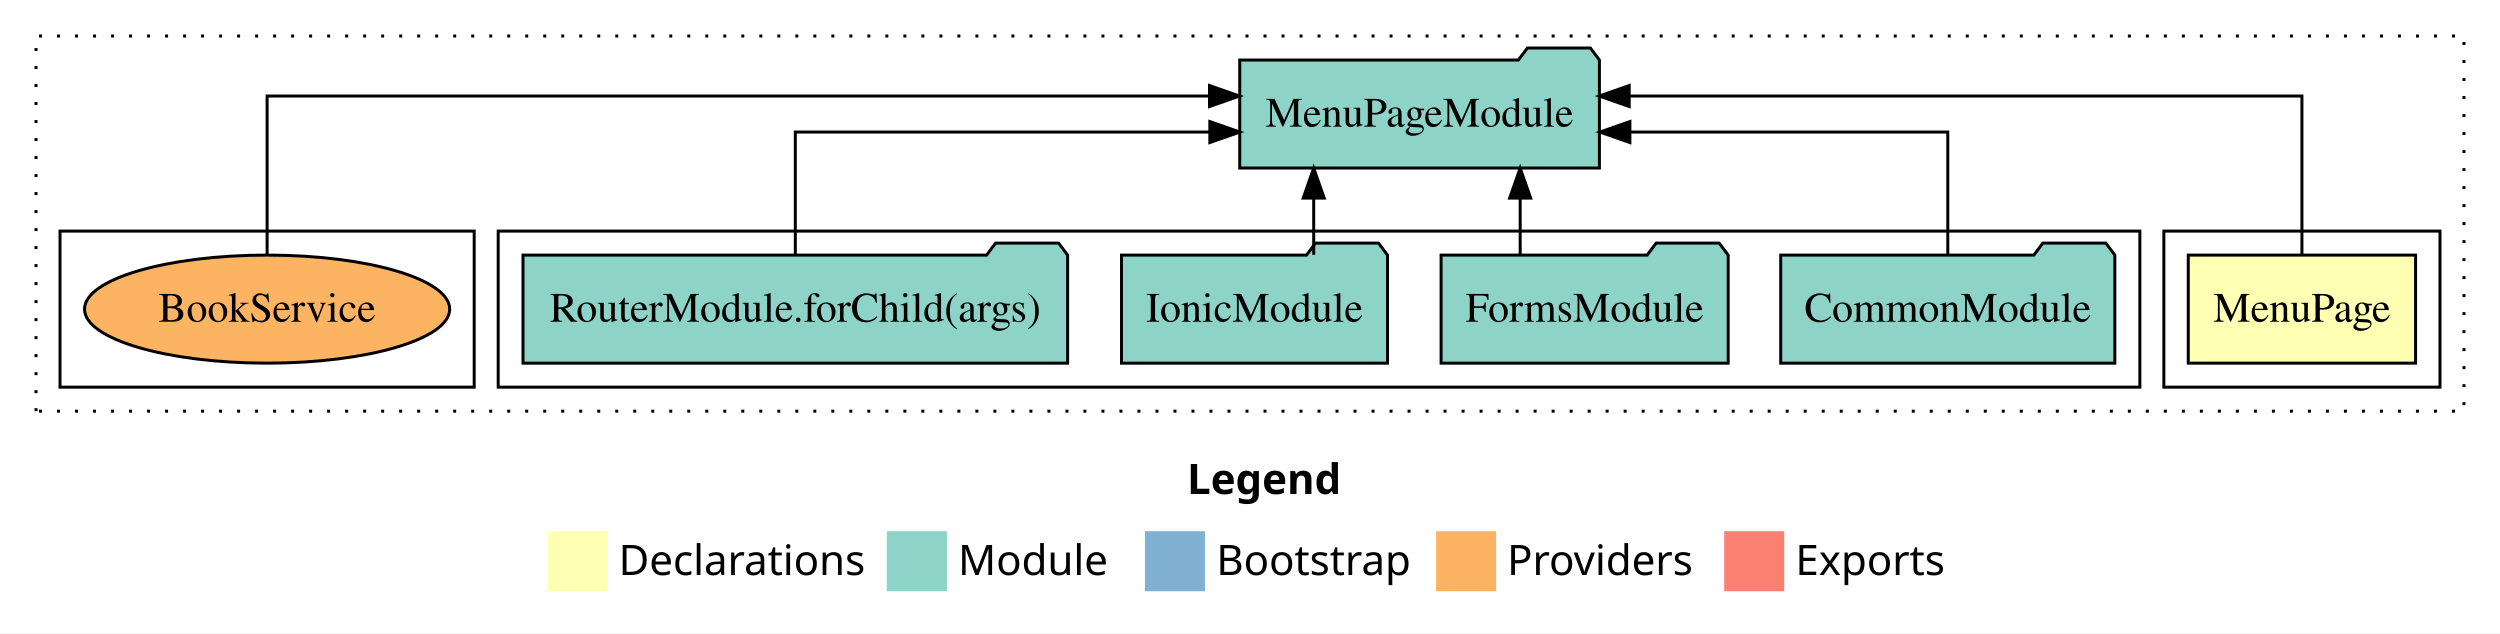
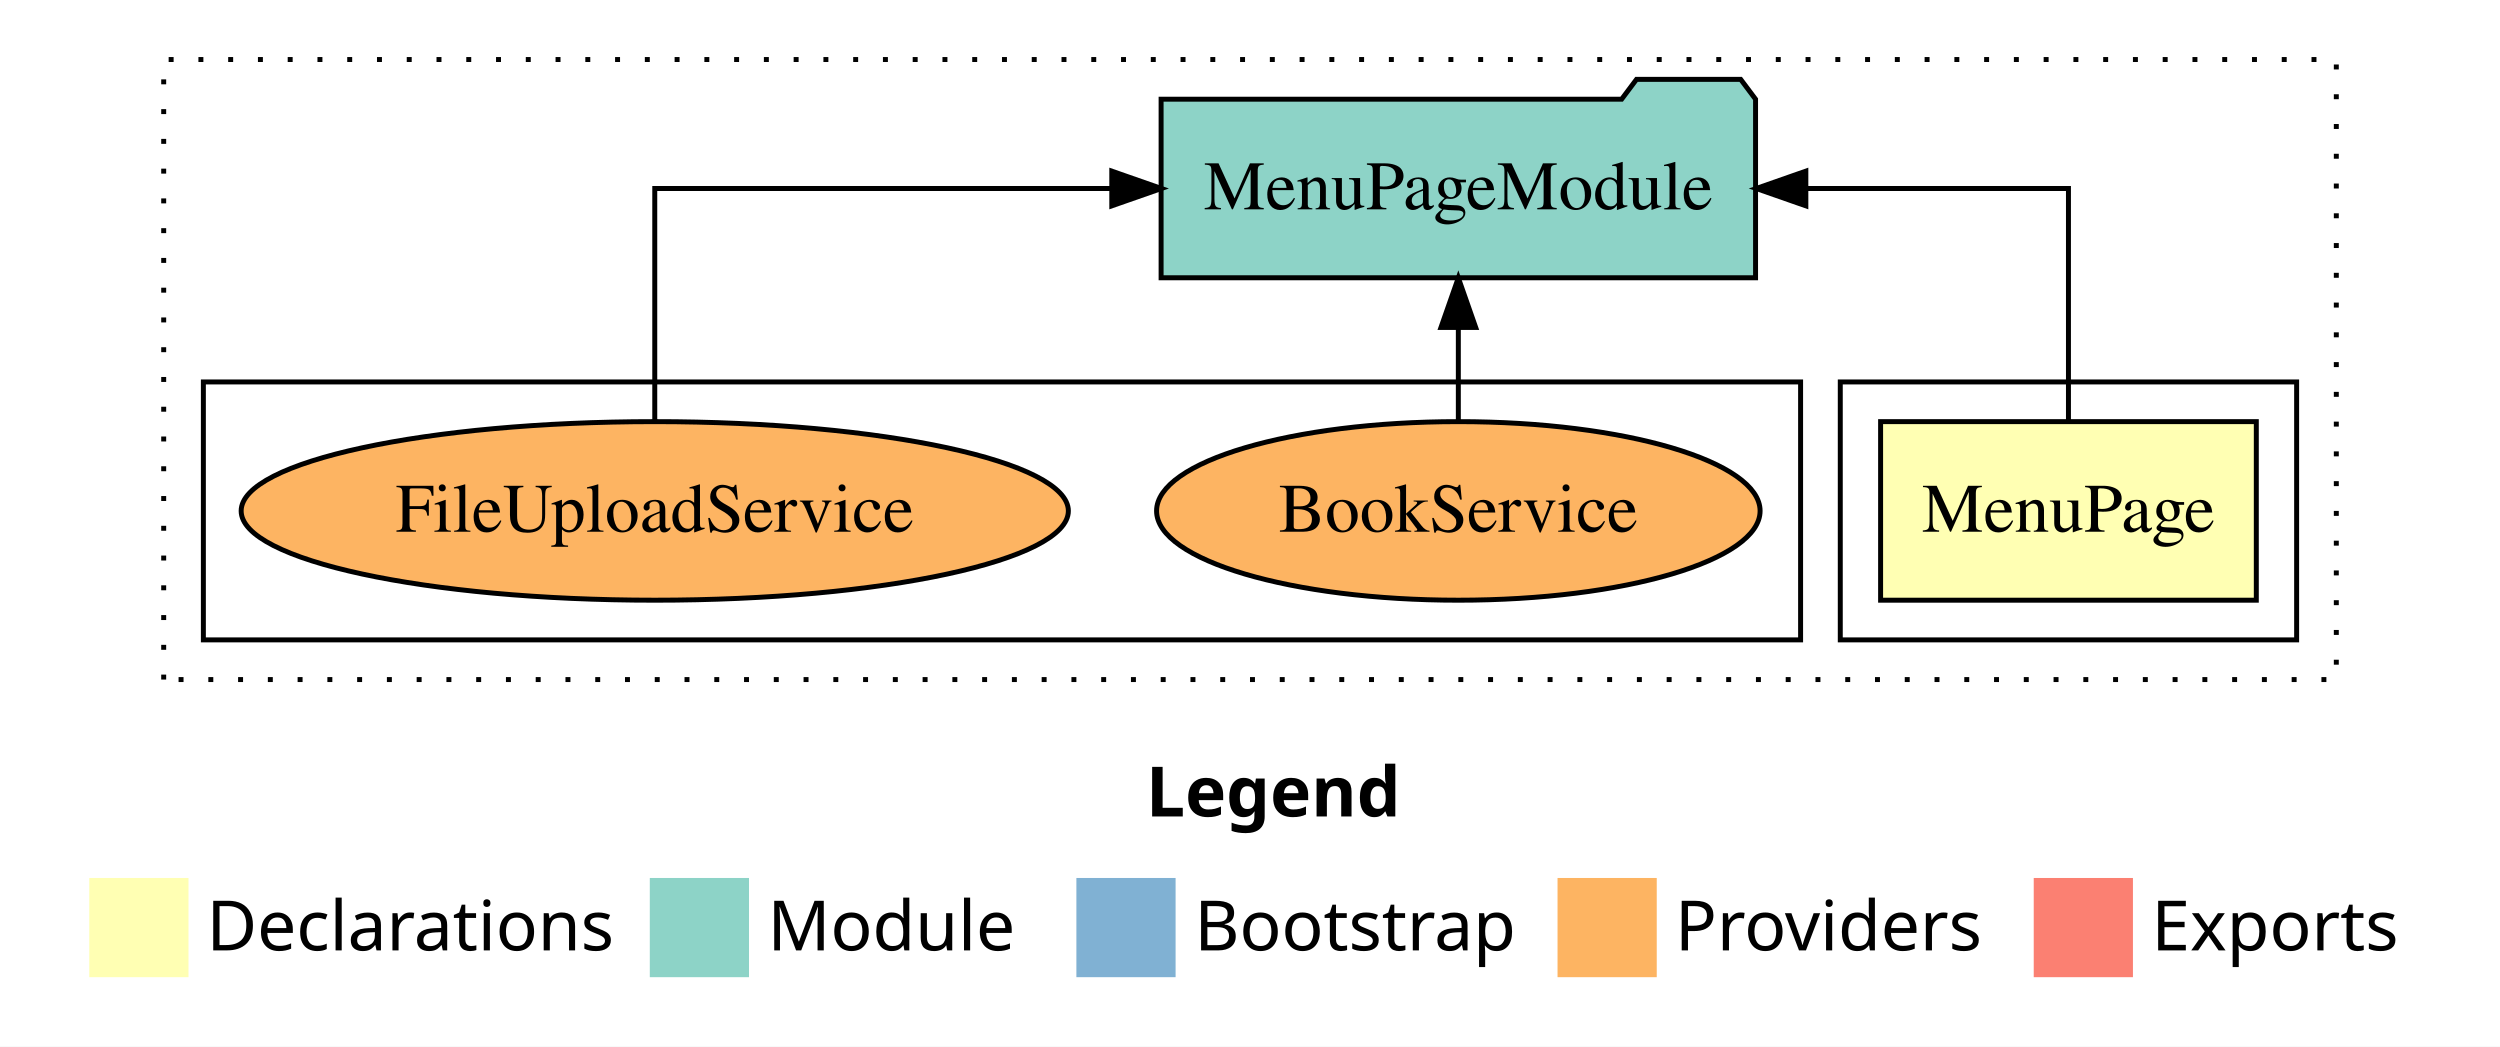
- <svg xmlns="http://www.w3.org/2000/svg" width="833pt" height="211pt" viewBox="0.00 0.00 833.00 211.00">
+ <svg xmlns="http://www.w3.org/2000/svg" width="504pt" height="211pt" viewBox="0.00 0.00 504.00 211.00">
  <g id="graph0" class="graph" transform="scale(1 1) rotate(0) translate(4 207)">
-     <polygon fill="#ffffff" stroke="transparent" points="-4,4 -4,-207 829,-207 829,4 -4,4" />
-     <text text-anchor="start" x="391.509" y="-42.4" font-family="sans-serif" font-weight="bold" font-size="14.00" fill="#000000">Legend</text>
-     <polygon fill="#ffffb3" stroke="transparent" points="178.5,-10 178.5,-30 198.5,-30 198.5,-10 178.5,-10" />
-     <text text-anchor="start" x="202.129" y="-15.4" font-family="sans-serif" font-size="14.00" fill="#000000">  Declarations</text>
-     <polygon fill="#8dd3c7" stroke="transparent" points="291.5,-10 291.5,-30 311.5,-30 311.5,-10 291.5,-10" />
-     <text text-anchor="start" x="315.225" y="-15.4" font-family="sans-serif" font-size="14.00" fill="#000000">  Module</text>
-     <polygon fill="#80b1d3" stroke="transparent" points="377.5,-10 377.5,-30 397.5,-30 397.5,-10 377.5,-10" />
-     <text text-anchor="start" x="401.281" y="-15.4" font-family="sans-serif" font-size="14.00" fill="#000000">  Bootstrap</text>
-     <polygon fill="#fdb462" stroke="transparent" points="474.5,-10 474.5,-30 494.5,-30 494.5,-10 474.5,-10" />
-     <text text-anchor="start" x="498.173" y="-15.4" font-family="sans-serif" font-size="14.00" fill="#000000">  Providers</text>
-     <polygon fill="#fb8072" stroke="transparent" points="570.5,-10 570.5,-30 590.5,-30 590.5,-10 570.5,-10" />
-     <text text-anchor="start" x="594.226" y="-15.4" font-family="sans-serif" font-size="14.00" fill="#000000">  Exports</text>
+     <polygon fill="#ffffff" stroke="transparent" points="-4,4 -4,-207 500,-207 500,4 -4,4" />
+     <text text-anchor="start" x="227.009" y="-42.4" font-family="sans-serif" font-weight="bold" font-size="14.00" fill="#000000">Legend</text>
+     <polygon fill="#ffffb3" stroke="transparent" points="14,-10 14,-30 34,-30 34,-10 14,-10" />
+     <text text-anchor="start" x="37.629" y="-15.4" font-family="sans-serif" font-size="14.00" fill="#000000">  Declarations</text>
+     <polygon fill="#8dd3c7" stroke="transparent" points="127,-10 127,-30 147,-30 147,-10 127,-10" />
+     <text text-anchor="start" x="150.725" y="-15.4" font-family="sans-serif" font-size="14.00" fill="#000000">  Module</text>
+     <polygon fill="#80b1d3" stroke="transparent" points="213,-10 213,-30 233,-30 233,-10 213,-10" />
+     <text text-anchor="start" x="236.781" y="-15.4" font-family="sans-serif" font-size="14.00" fill="#000000">  Bootstrap</text>
+     <polygon fill="#fdb462" stroke="transparent" points="310,-10 310,-30 330,-30 330,-10 310,-10" />
+     <text text-anchor="start" x="333.673" y="-15.4" font-family="sans-serif" font-size="14.00" fill="#000000">  Providers</text>
+     <polygon fill="#fb8072" stroke="transparent" points="406,-10 406,-30 426,-30 426,-10 406,-10" />
+     <text text-anchor="start" x="429.726" y="-15.4" font-family="sans-serif" font-size="14.00" fill="#000000">  Exports</text>
    <g id="clust1" class="cluster">
-       <polygon fill="none" stroke="#000000" stroke-dasharray="1,5" points="8,-70 8,-195 817,-195 817,-70 8,-70" />
+       <polygon fill="none" stroke="#000000" stroke-dasharray="1,5" points="29,-70 29,-195 467,-195 467,-70 29,-70" />
    </g>
    <g id="clust2" class="cluster">
-       <polygon fill="none" stroke="#000000" points="717,-78 717,-130 809,-130 809,-78 717,-78" />
-     </g>
-     <g id="clust4" class="cluster">
-       <polygon fill="none" stroke="#000000" points="162,-78 162,-130 709,-130 709,-78 162,-78" />
+       <polygon fill="none" stroke="#000000" points="367,-78 367,-130 459,-130 459,-78 367,-78" />
    </g>
    <g id="clust7" class="cluster">
-       <polygon fill="none" stroke="#000000" points="16,-78 16,-130 154,-130 154,-78 16,-78" />
+       <polygon fill="none" stroke="#000000" points="37,-78 37,-130 359,-130 359,-78 37,-78" />
    </g>
    <g id="node1" class="node">
-       <polygon fill="#ffffb3" stroke="#000000" points="800.871,-122 725.129,-122 725.129,-86 800.871,-86 800.871,-122" />
-       <text text-anchor="middle" x="763" y="-99.8" font-family="Times,serif" font-size="14.00" fill="#000000">MenuPage</text>
+       <polygon fill="#ffffb3" stroke="#000000" points="450.871,-122 375.129,-122 375.129,-86 450.871,-86 450.871,-122" />
+       <text text-anchor="middle" x="413" y="-99.8" font-family="Times,serif" font-size="14.00" fill="#000000">MenuPage</text>
    </g>
    <g id="node2" class="node">
-       <polygon fill="#8dd3c7" stroke="#000000" points="528.922,-187 525.922,-191 504.921,-191 501.921,-187 409.079,-187 409.079,-151 528.922,-151 528.922,-187" />
-       <text text-anchor="middle" x="469" y="-164.8" font-family="Times,serif" font-size="14.00" fill="#000000">MenuPageModule</text>
+       <polygon fill="#8dd3c7" stroke="#000000" points="349.921,-187 346.921,-191 325.921,-191 322.921,-187 230.078,-187 230.078,-151 349.921,-151 349.921,-187" />
+       <text text-anchor="middle" x="290" y="-164.8" font-family="Times,serif" font-size="14.00" fill="#000000">MenuPageModule</text>
    </g>
    <g id="edge1" class="edge">
-       <path fill="none" stroke="#000000" d="M763,-122.284C763,-143.321 763,-175 763,-175 763,-175 538.85,-175 538.85,-175" />
-       <polygon fill="#000000" stroke="#000000" points="538.85,-171.5 528.85,-175 538.85,-178.5 538.85,-171.5" />
+       <path fill="none" stroke="#000000" d="M413,-122.106C413,-141.339 413,-169 413,-169 413,-169 360.059,-169 360.059,-169" />
+       <polygon fill="#000000" stroke="#000000" points="360.059,-165.5 350.059,-169 360.059,-172.5 360.059,-165.5" />
    </g>
    <g id="node3" class="node">
-       <polygon fill="#8dd3c7" stroke="#000000" points="700.668,-122 697.668,-126 676.668,-126 673.668,-122 589.332,-122 589.332,-86 700.668,-86 700.668,-122" />
-       <text text-anchor="middle" x="645" y="-99.8" font-family="Times,serif" font-size="14.00" fill="#000000">CommonModule</text>
+       <ellipse fill="#fdb462" stroke="#000000" cx="290" cy="-104" rx="60.835" ry="18" />
+       <text text-anchor="middle" x="290" y="-99.8" font-family="Times,serif" font-size="14.00" fill="#000000">BookService</text>
    </g>
    <g id="edge2" class="edge">
-       <path fill="none" stroke="#000000" d="M645,-122.022C645,-139.373 645,-163 645,-163 645,-163 539.077,-163 539.077,-163" />
-       <polygon fill="#000000" stroke="#000000" points="539.077,-159.5 529.077,-163 539.077,-166.5 539.077,-159.5" />
+       <path fill="none" stroke="#000000" d="M290,-122.106C290,-122.106 290,-140.991 290,-140.991" />
+       <polygon fill="#000000" stroke="#000000" points="286.5,-140.991 290,-150.991 293.5,-140.991 286.5,-140.991" />
    </g>
    <g id="node4" class="node">
-       <polygon fill="#8dd3c7" stroke="#000000" points="571.829,-122 568.829,-126 547.829,-126 544.829,-122 476.171,-122 476.171,-86 571.829,-86 571.829,-122" />
-       <text text-anchor="middle" x="524" y="-99.8" font-family="Times,serif" font-size="14.00" fill="#000000">FormsModule</text>
+       <ellipse fill="#fdb462" stroke="#000000" cx="128" cy="-104" rx="83.383" ry="18" />
+       <text text-anchor="middle" x="128" y="-99.8" font-family="Times,serif" font-size="14.00" fill="#000000">FileUploadService</text>
    </g>
    <g id="edge3" class="edge">
-       <path fill="none" stroke="#000000" d="M502.523,-122.106C502.523,-122.106 502.523,-140.991 502.523,-140.991" />
-       <polygon fill="#000000" stroke="#000000" points="499.023,-140.991 502.523,-150.991 506.023,-140.991 499.023,-140.991" />
-     </g>
-     <g id="node5" class="node">
-       <polygon fill="#8dd3c7" stroke="#000000" points="458.316,-122 455.316,-126 434.316,-126 431.316,-122 369.684,-122 369.684,-86 458.316,-86 458.316,-122" />
-       <text text-anchor="middle" x="414" y="-99.8" font-family="Times,serif" font-size="14.00" fill="#000000">IonicModule</text>
-     </g>
-     <g id="edge4" class="edge">
-       <path fill="none" stroke="#000000" d="M433.724,-122.106C433.724,-122.106 433.724,-140.991 433.724,-140.991" />
-       <polygon fill="#000000" stroke="#000000" points="430.224,-140.991 433.724,-150.991 437.224,-140.991 430.224,-140.991" />
-     </g>
-     <g id="node6" class="node">
-       <polygon fill="#8dd3c7" stroke="#000000" points="351.732,-122 348.732,-126 327.732,-126 324.732,-122 170.268,-122 170.268,-86 351.732,-86 351.732,-122" />
-       <text text-anchor="middle" x="261" y="-99.8" font-family="Times,serif" font-size="14.00" fill="#000000">RouterModule.forChild(args)</text>
-     </g>
-     <g id="edge5" class="edge">
-       <path fill="none" stroke="#000000" d="M261,-122.022C261,-139.373 261,-163 261,-163 261,-163 399.117,-163 399.117,-163" />
-       <polygon fill="#000000" stroke="#000000" points="399.117,-166.5 409.117,-163 399.117,-159.5 399.117,-166.5" />
-     </g>
-     <g id="node7" class="node">
-       <ellipse fill="#fdb462" stroke="#000000" cx="85" cy="-104" rx="60.835" ry="18" />
-       <text text-anchor="middle" x="85" y="-99.8" font-family="Times,serif" font-size="14.00" fill="#000000">BookService</text>
-     </g>
-     <g id="edge6" class="edge">
-       <path fill="none" stroke="#000000" d="M85,-122.284C85,-143.321 85,-175 85,-175 85,-175 399,-175 399,-175" />
-       <polygon fill="#000000" stroke="#000000" points="399,-178.5 409,-175 399,-171.5 399,-178.5" />
+       <path fill="none" stroke="#000000" d="M128,-122.106C128,-141.339 128,-169 128,-169 128,-169 220.137,-169 220.137,-169" />
+       <polygon fill="#000000" stroke="#000000" points="220.137,-172.5 230.137,-169 220.137,-165.5 220.137,-172.5" />
    </g>
  </g>
</svg>
